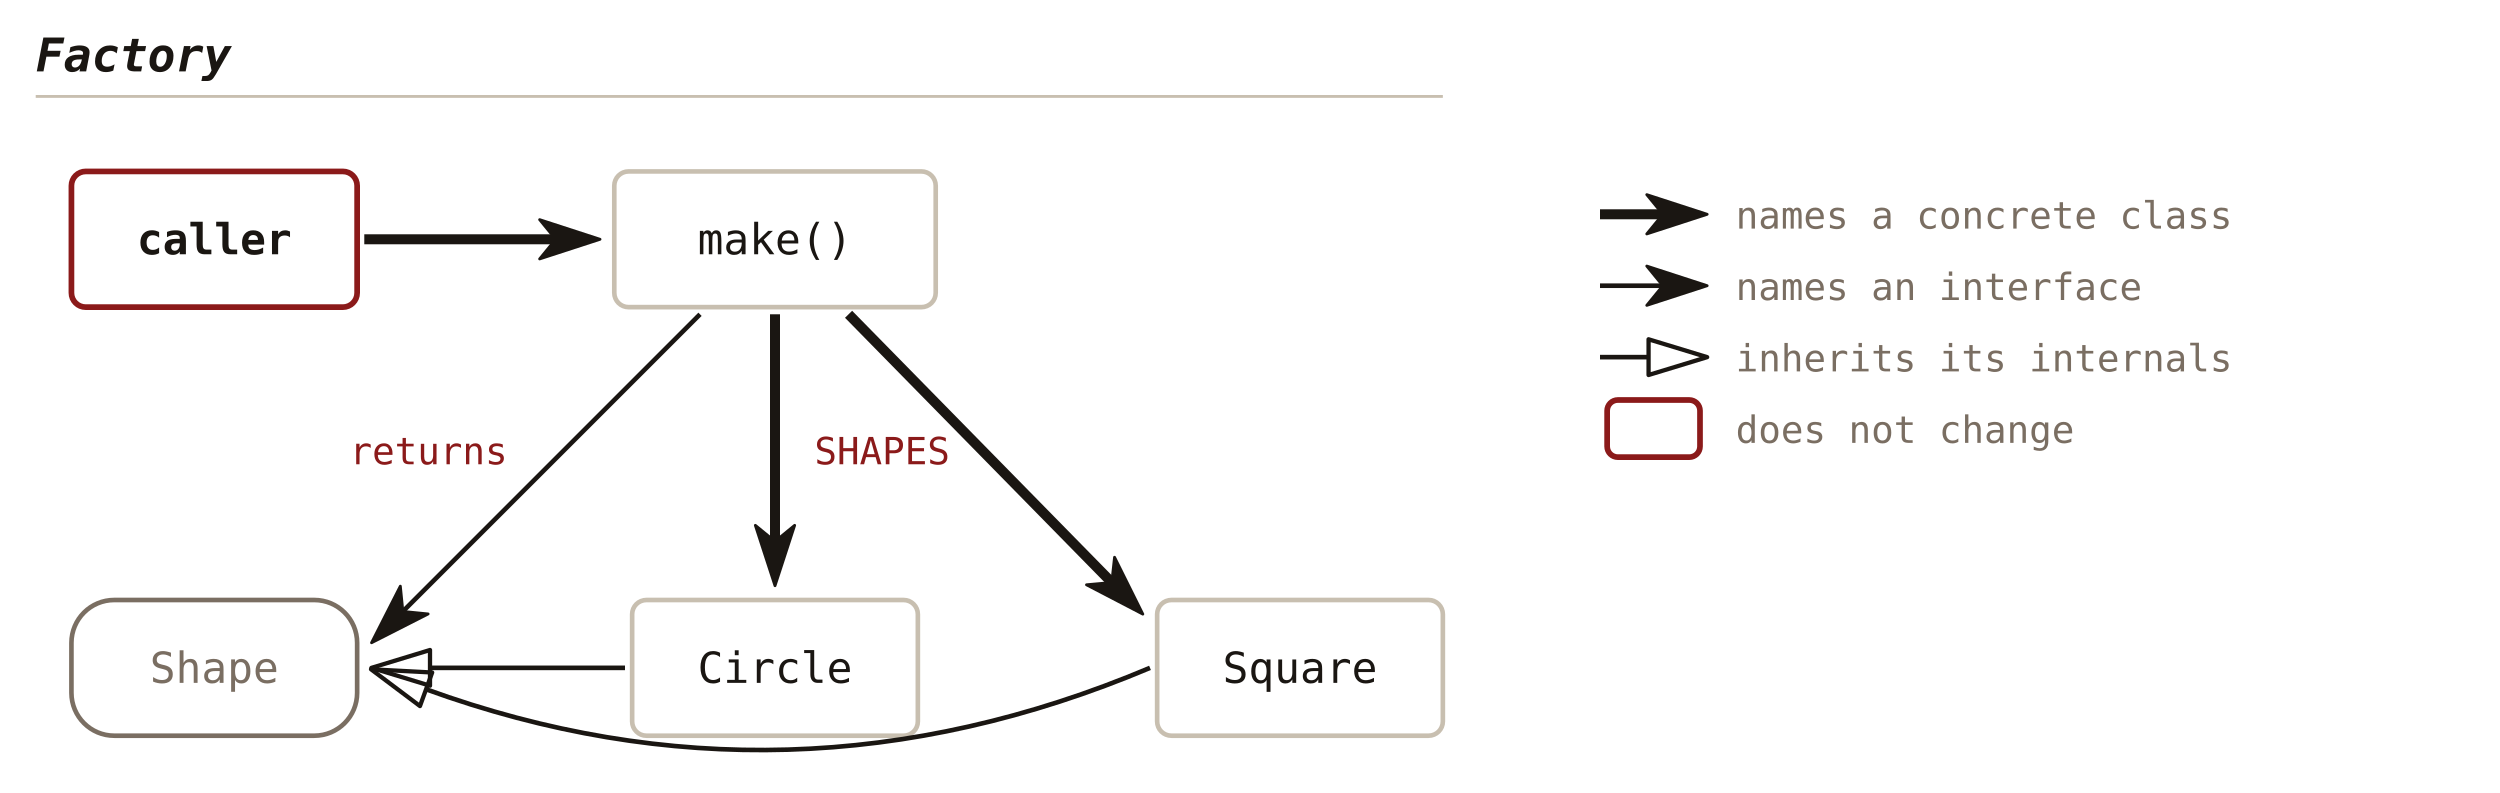
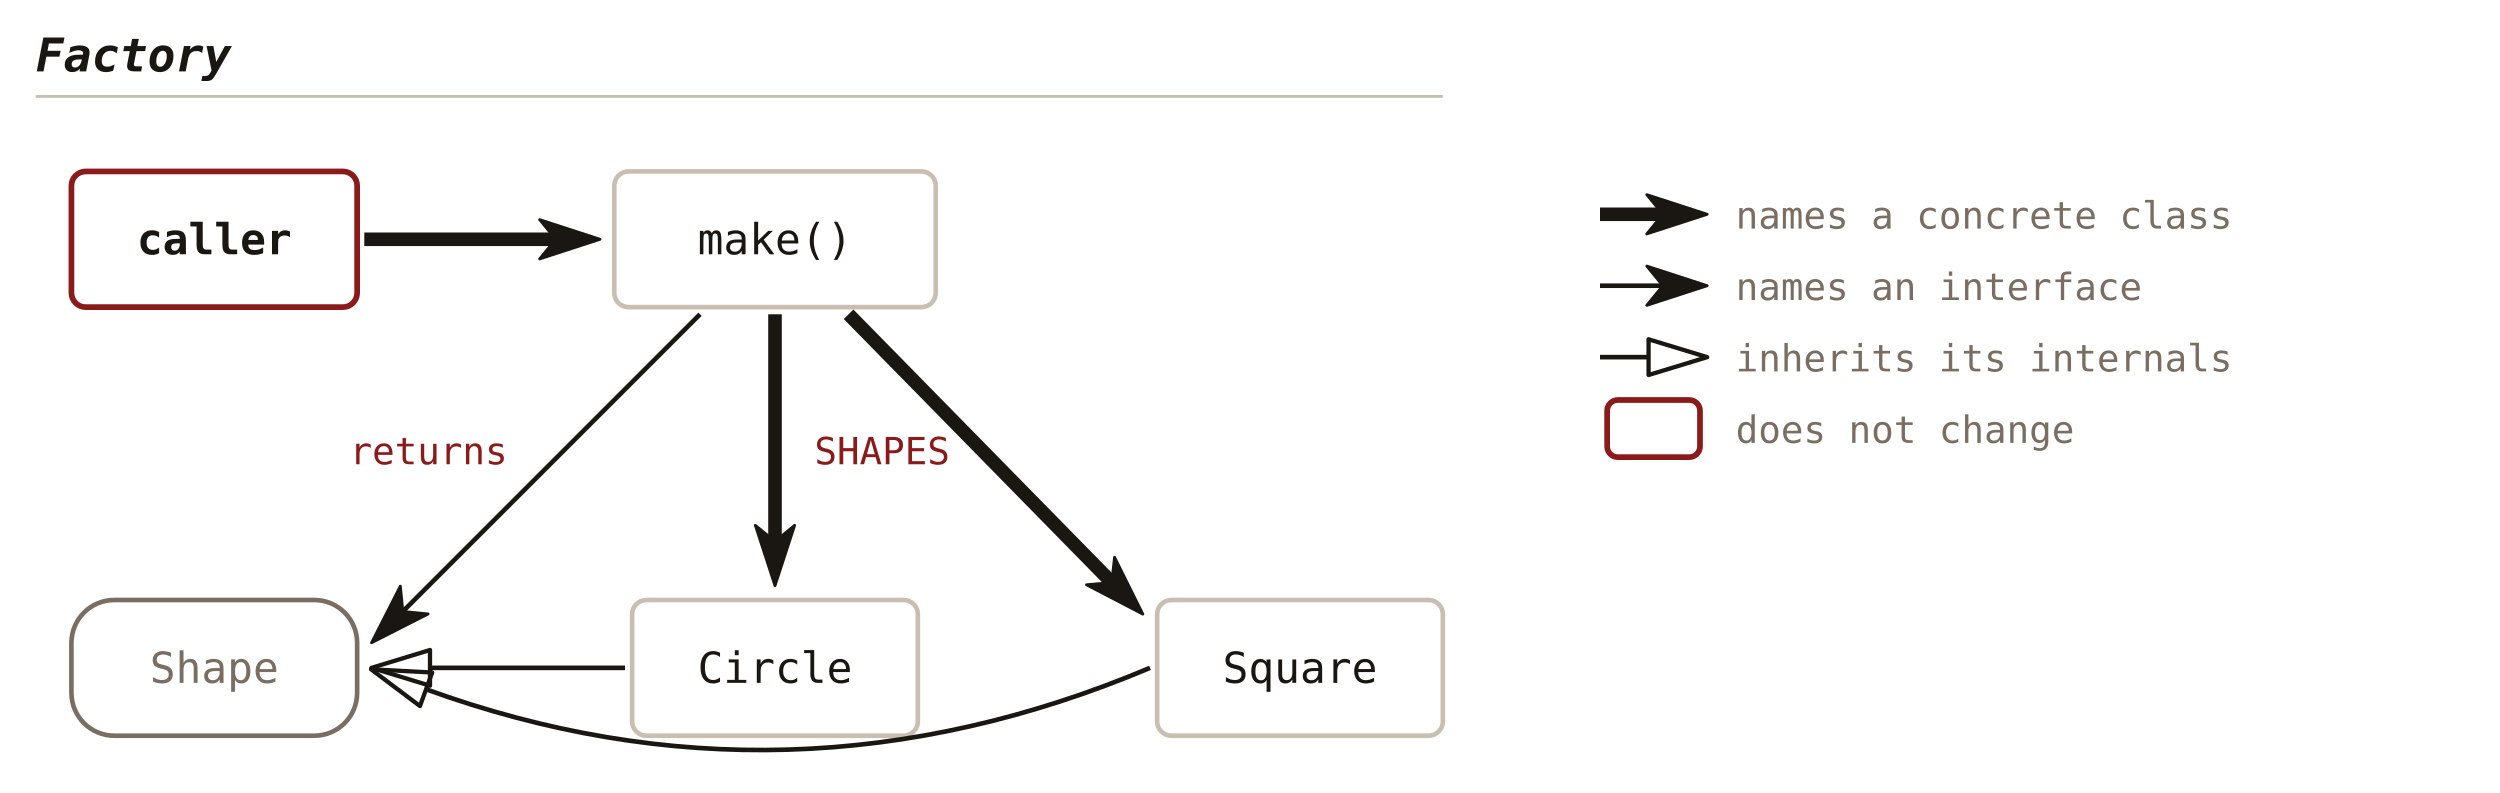
<svg xmlns="http://www.w3.org/2000/svg" viewBox="0 0 700 222" font-family="'JetBrains Mono', Consolas, monospace">
  <defs>
    <marker id="c27-solid" viewBox="0 0 18 12" refX="5" refY="6" markerWidth="18" markerHeight="12" orient="auto" markerUnits="userSpaceOnUse">
      <path d="M0.5,0.5 L17.4,6 L0.5,11.5 L5,6 Z" fill="#1a1612" stroke="#1a1612" stroke-width="0.8" stroke-linejoin="round" />
    </marker>
    <marker id="c27-hollow" viewBox="0 0 18 12" refX="1" refY="6" markerWidth="18" markerHeight="12" orient="auto" markerUnits="userSpaceOnUse">
      <path d="M1,1 L17.4,6 L1,11 Z" fill="none" stroke="#1a1612" stroke-width="1.2" stroke-linejoin="round" />
    </marker>
    <marker id="c27-hollow-muted" viewBox="0 0 18 12" refX="1" refY="6" markerWidth="18" markerHeight="12" orient="auto" markerUnits="userSpaceOnUse">
      <path d="M1,1 L17.4,6 L1,11 Z" fill="none" stroke="#7a6e62" stroke-width="1.2" stroke-linejoin="round" />
    </marker>
  </defs>
  <text x="10" y="20" font-size="13" font-weight="bold" font-style="italic" fill="#1a1612" text-anchor="start">Factory</text>
  <line x1="10" y1="27" x2="404" y2="27" stroke="#c8bfb0" stroke-width="0.8" />
  <rect x="20" y="48" width="80" height="38" fill="none" stroke="#8b1a1a" stroke-width="1.6" rx="4" />
  <text x="60.0" y="71.2" font-size="12" font-weight="bold" fill="#1a1612" text-anchor="middle">caller</text>
  <rect x="172" y="48" width="90" height="38" fill="none" stroke="#c8bfb0" stroke-width="1.3" rx="4" />
  <text x="217.0" y="71.2" font-size="12" fill="#1a1612" text-anchor="middle">make()</text>
  <rect x="20" y="168" width="80" height="38" fill="none" stroke="#7a6e62" stroke-width="1.3" rx="12" />
  <text x="60.0" y="191.2" font-size="12" fill="#7a6e62" text-anchor="middle">Shape</text>
  <rect x="177" y="168" width="80" height="38" fill="none" stroke="#c8bfb0" stroke-width="1.3" rx="4" />
  <text x="217.0" y="191.2" font-size="12" fill="#1a1612" text-anchor="middle">Circle</text>
  <rect x="324" y="168" width="80" height="38" fill="none" stroke="#c8bfb0" stroke-width="1.3" rx="4" />
  <text x="364.0" y="191.2" font-size="12" fill="#1a1612" text-anchor="middle">Square</text>
-   <line x1="102.0" y1="67.0" x2="155.6" y2="67.0" stroke="#1a1612" stroke-width="2.8" marker-end="url(#c27-solid)" />
+   <line x1="102.0" y1="67.0" x2="155.6" y2="67.0" stroke="#1a1612" stroke-width="3.8" marker-end="url(#c27-solid)" />
  <line x1="196.0" y1="88.0" x2="112.8" y2="171.2" stroke="#1a1612" stroke-width="1.3" marker-end="url(#c27-solid)" />
  <text x="120.0" y="130.0" font-size="10.5" fill="#8b1a1a" text-anchor="middle">returns</text>
-   <line x1="217.0" y1="88.0" x2="217.0" y2="151.6" stroke="#1a1612" stroke-width="2.8" marker-end="url(#c27-solid)" />
+   <line x1="217.0" y1="88.0" x2="217.0" y2="151.6" stroke="#1a1612" stroke-width="3.8" marker-end="url(#c27-solid)" />
  <text x="247.0" y="130.0" font-size="10.5" fill="#8b1a1a" text-anchor="middle">SHAPES</text>
-   <line x1="237.6" y1="88.0" x2="311.3" y2="163.1" stroke="#1a1612" stroke-width="2.8" marker-end="url(#c27-solid)" />
+   <line x1="237.6" y1="88.0" x2="311.3" y2="163.1" stroke="#1a1612" stroke-width="3.8" marker-end="url(#c27-solid)" />
  <line x1="175.0" y1="187.0" x2="120.4" y2="187.0" stroke="#1a1612" stroke-width="1.3" marker-end="url(#c27-hollow)" />
  <path d="M322.0,187.0 Q220.6,229.8 119.3,193.0" fill="none" stroke="#1a1612" stroke-width="1.3" marker-end="url(#c27-hollow)" />
-   <line class="legend" x1="448" y1="60" x2="465.6" y2="60" stroke="#1a1612" stroke-width="2.8" marker-end="url(#c27-solid)" />
+   <line class="legend" x1="448" y1="60" x2="465.6" y2="60" stroke="#1a1612" stroke-width="3.8" marker-end="url(#c27-solid)" />
  <text x="486" y="64" font-size="10.5" fill="#7a6e62" text-anchor="start">names a concrete class</text>
  <line class="legend" x1="448" y1="80" x2="465.6" y2="80" stroke="#1a1612" stroke-width="1.3" marker-end="url(#c27-solid)" />
  <text x="486" y="84" font-size="10.5" fill="#7a6e62" text-anchor="start">names an interface</text>
  <line class="legend" x1="448" y1="100" x2="461.6" y2="100" stroke="#1a1612" stroke-width="1.3" marker-end="url(#c27-hollow)" />
  <text x="486" y="104" font-size="10.5" fill="#7a6e62" text-anchor="start">inherits its internals</text>
  <rect x="450" y="112" width="26" height="16" fill="none" stroke="#8b1a1a" stroke-width="1.6" rx="3" />
  <text x="486" y="124" font-size="10.5" fill="#7a6e62" text-anchor="start">does not change</text>
</svg>
